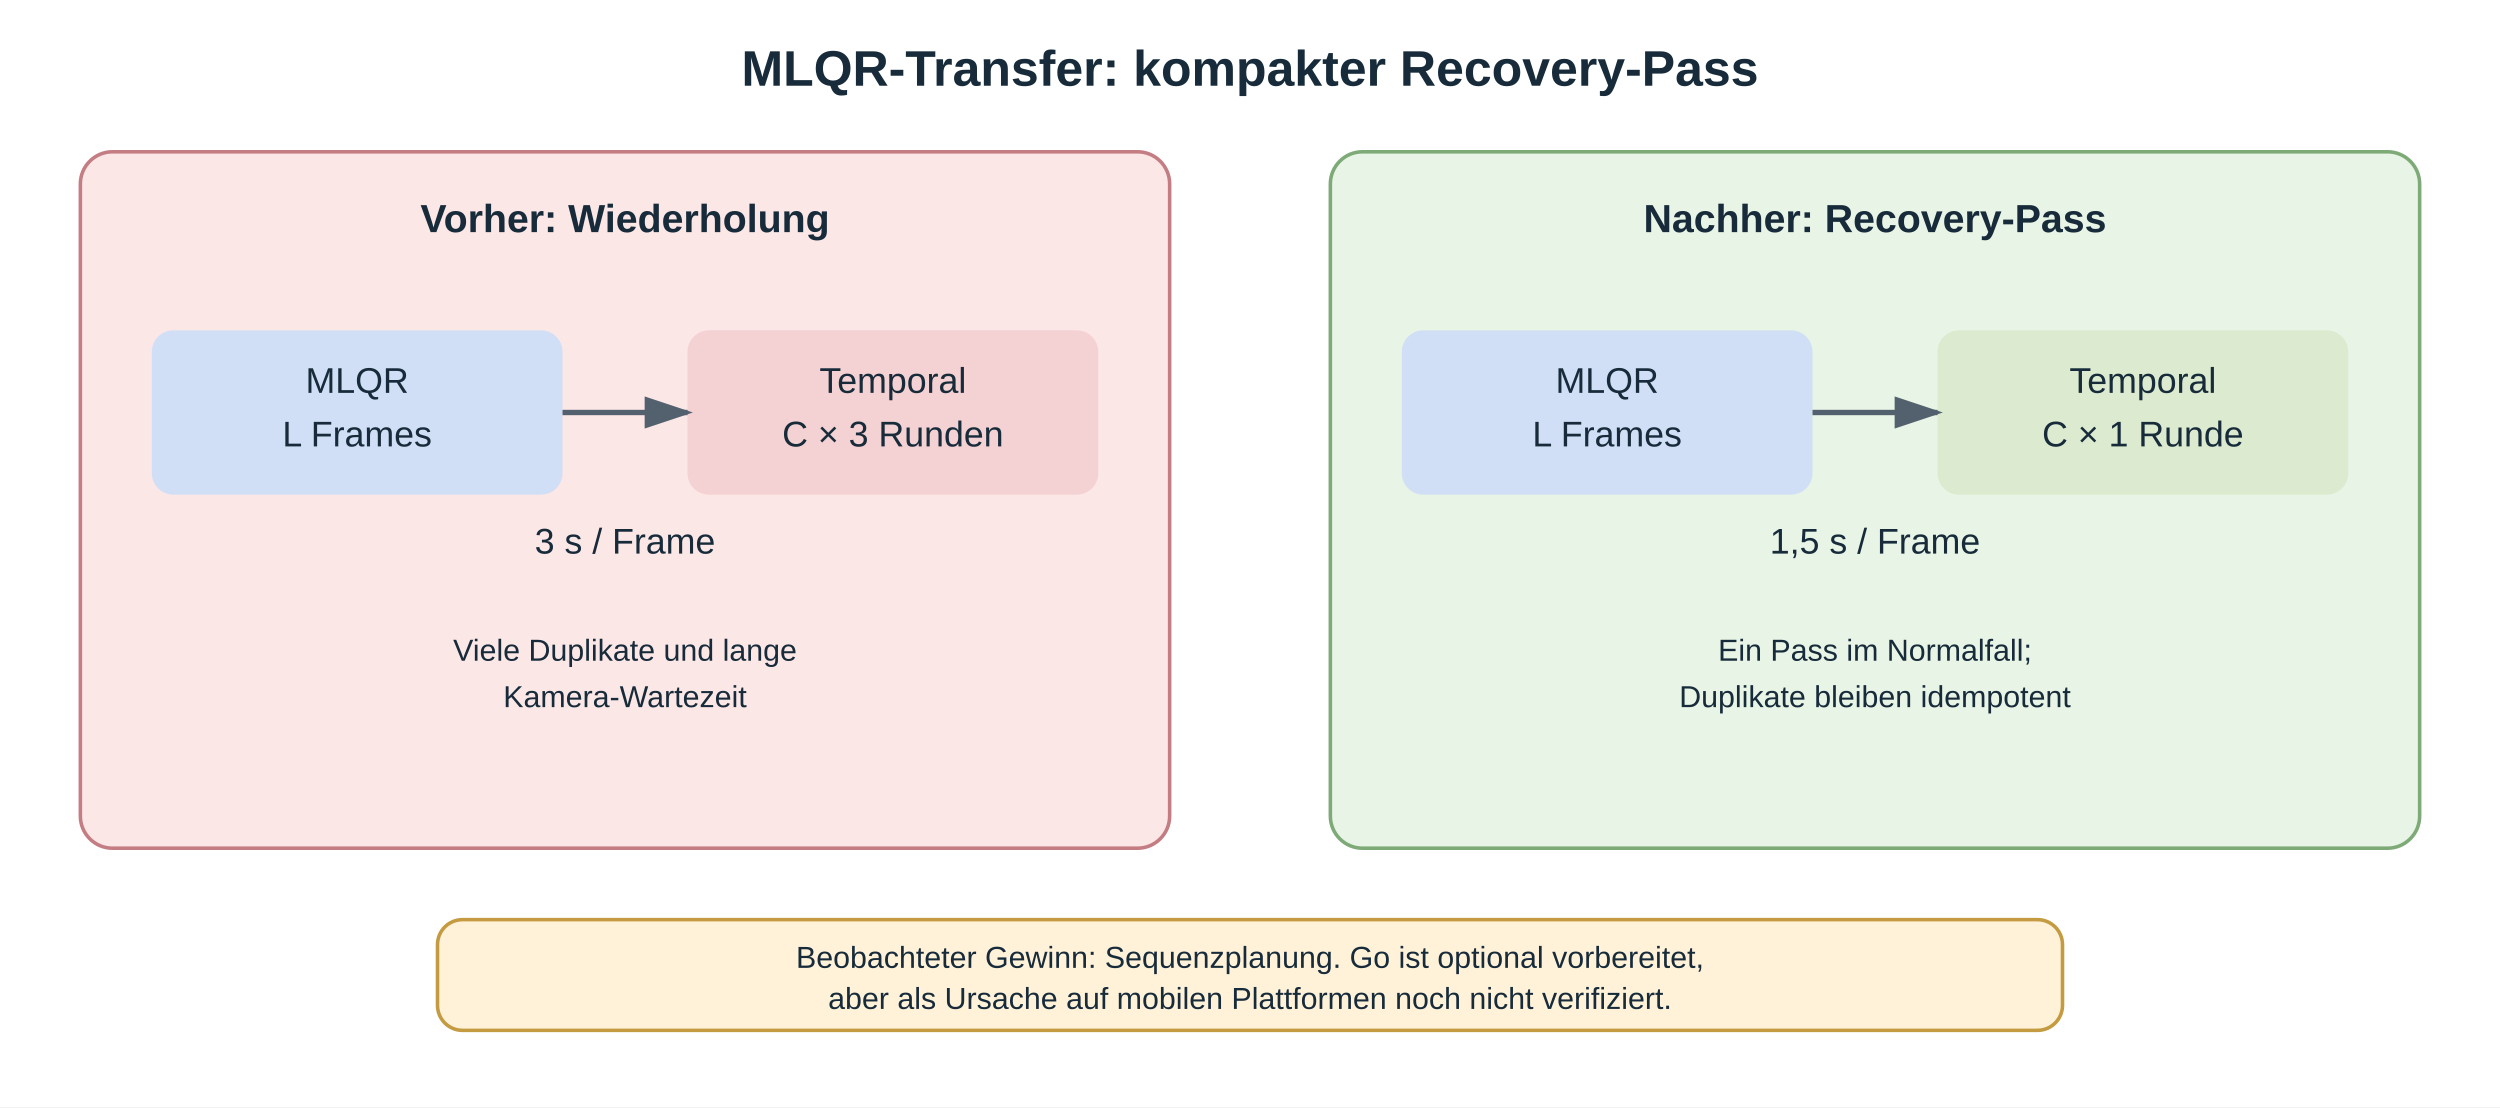
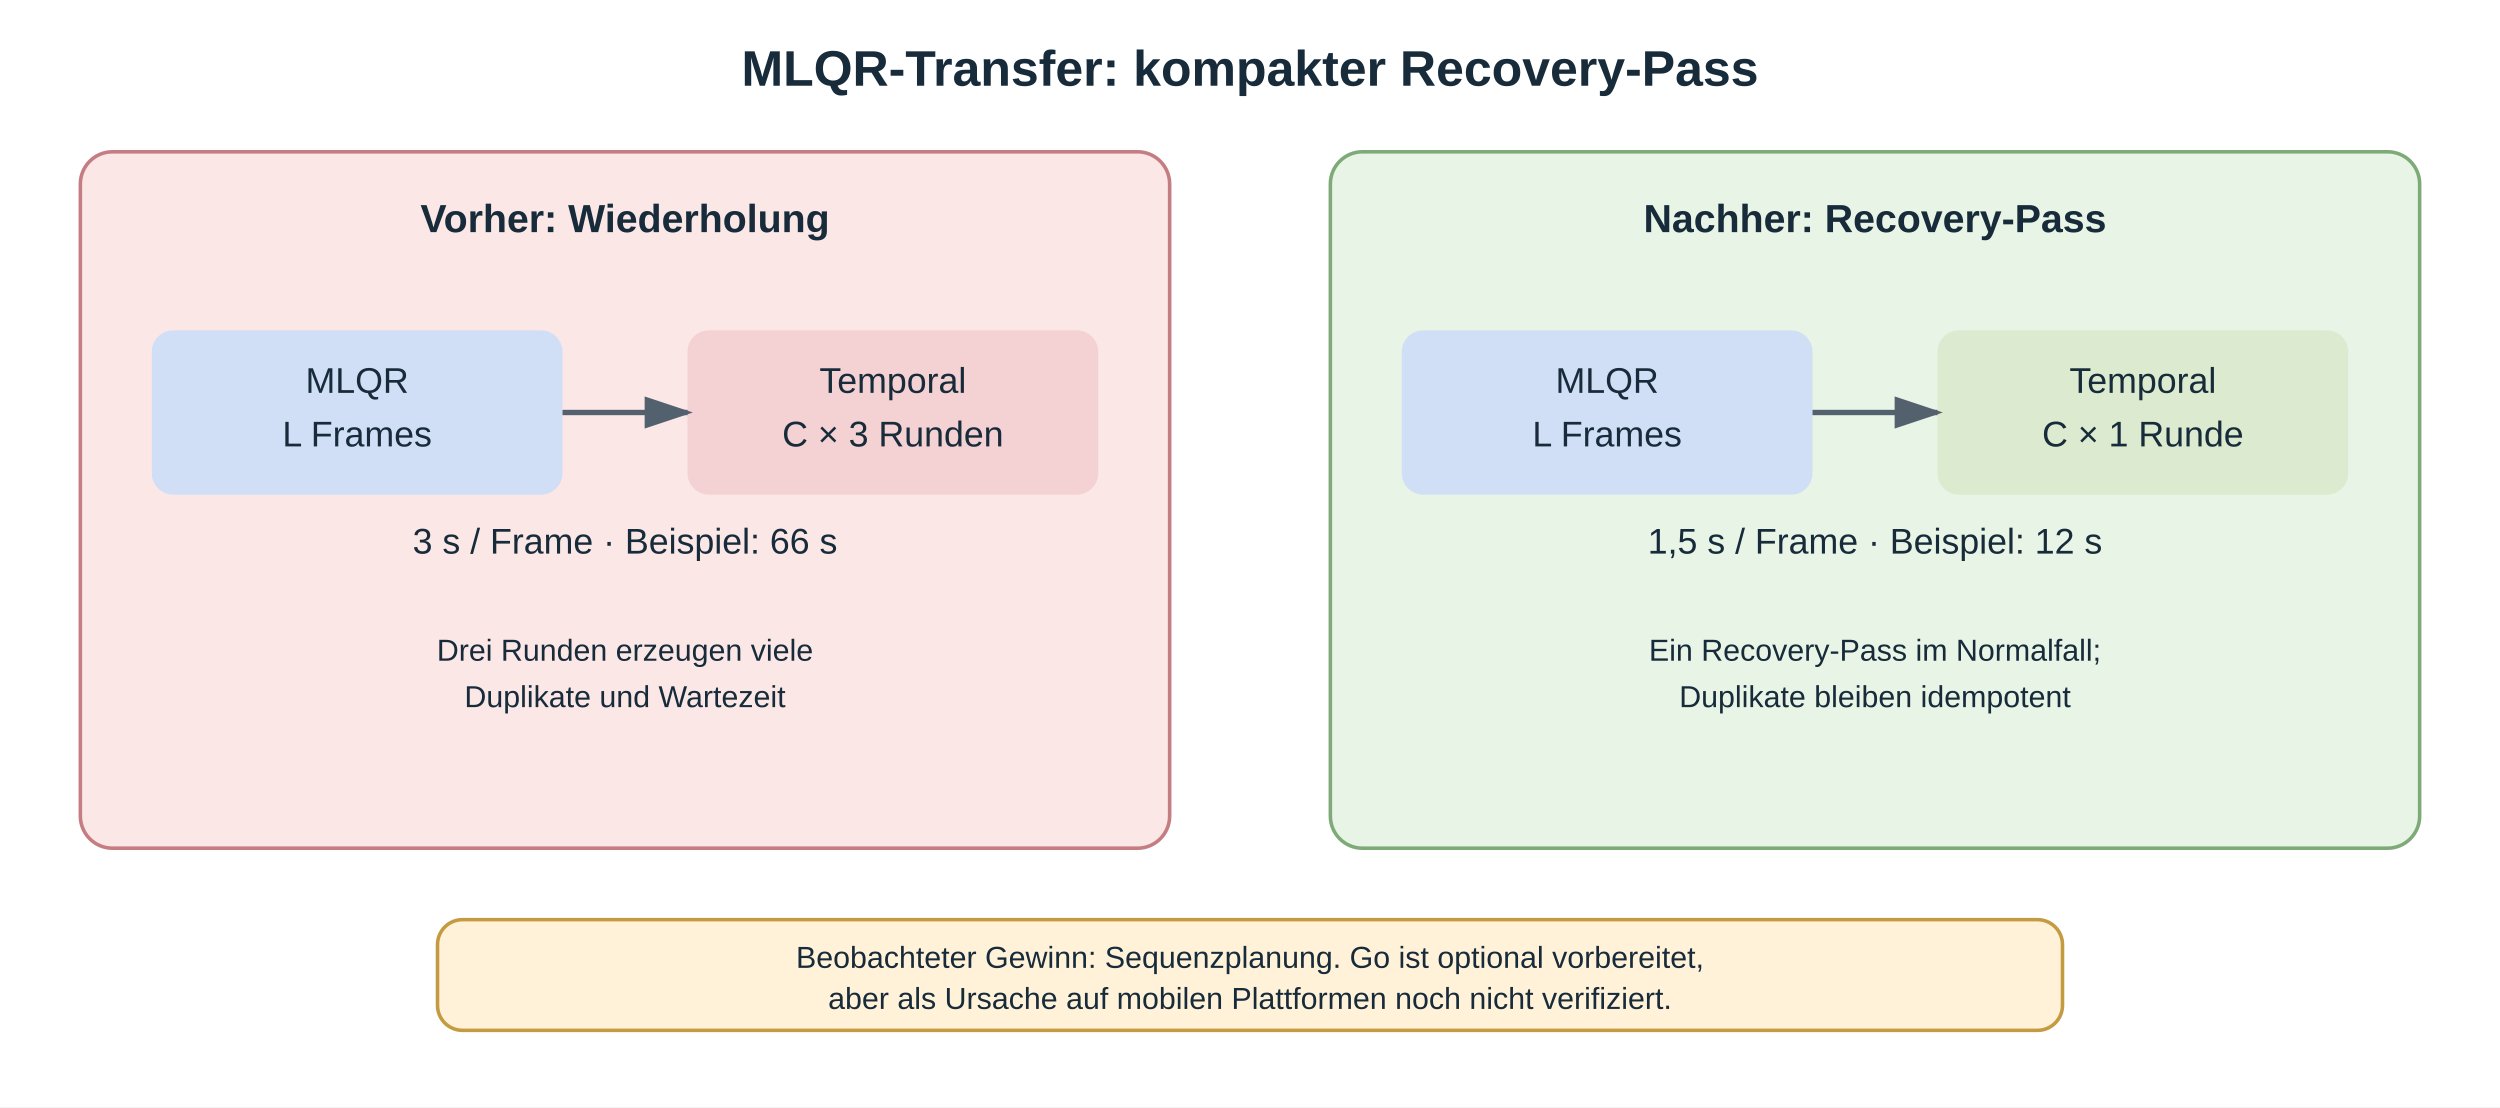
<svg xmlns="http://www.w3.org/2000/svg" width="1400" height="620" viewBox="0 0 1400 620" role="img" aria-labelledby="title desc">
  <style>
    text { font-family: -apple-system, BlinkMacSystemFont, "Helvetica Neue", Arial, sans-serif; fill: #172B3A; }
    .title { font-size: 28px; font-weight: 700; }
    .label { font-size: 22px; font-weight: 700; }
    .body { font-size: 20px; }
    .small { font-size: 17px; }
  </style>
  <rect width="1400" height="620" fill="#fff" />
  <text x="700" y="48" text-anchor="middle" class="title">MLQR-Transfer: kompakter Recovery-Pass</text>
  <rect x="45" y="85" width="610" height="390" rx="18" fill="#FCE7E7" stroke="#C47D83" stroke-width="2" />
  <rect x="745" y="85" width="610" height="390" rx="18" fill="#E8F4E5" stroke="#7EAA78" stroke-width="2" />
  <text x="350" y="130" text-anchor="middle" class="label">Vorher: Wiederholung</text>
  <text x="1050" y="130" text-anchor="middle" class="label">Nachher: Recovery-Pass</text>
  <rect x="85" y="185" width="230" height="92" rx="12" fill="#D1DFF6" />
  <text x="200" y="220" text-anchor="middle" class="body">MLQR</text>
  <text x="200" y="250" text-anchor="middle" class="body">L Frames</text>
  <rect x="385" y="185" width="230" height="92" rx="12" fill="#F4D1D2" />
  <text x="500" y="220" text-anchor="middle" class="body">Temporal</text>
  <text x="500" y="250" text-anchor="middle" class="body">C × 3 Runden</text>
  <line x1="315" y1="231" x2="385" y2="231" stroke="#52616D" stroke-width="3" marker-end="url(#arrow)" />
-   <text x="350" y="310" text-anchor="middle" class="body">3 s / Frame</text>
-   <text x="350" y="370" text-anchor="middle" class="small">Viele Duplikate und lange</text>
-   <text x="350" y="396" text-anchor="middle" class="small">Kamera-Wartezeit</text>
+   <text x="350" y="310" text-anchor="middle" class="body">3 s / Frame · Beispiel: 66 s</text>
+   <text x="350" y="370" text-anchor="middle" class="small">Drei Runden erzeugen viele</text>
+   <text x="350" y="396" text-anchor="middle" class="small">Duplikate und Wartezeit</text>
  <rect x="785" y="185" width="230" height="92" rx="12" fill="#D1DFF6" />
  <text x="900" y="220" text-anchor="middle" class="body">MLQR</text>
  <text x="900" y="250" text-anchor="middle" class="body">L Frames</text>
  <rect x="1085" y="185" width="230" height="92" rx="12" fill="#DCEBCF" />
  <text x="1200" y="220" text-anchor="middle" class="body">Temporal</text>
  <text x="1200" y="250" text-anchor="middle" class="body">C × 1 Runde</text>
  <line x1="1015" y1="231" x2="1085" y2="231" stroke="#52616D" stroke-width="3" marker-end="url(#arrow)" />
-   <text x="1050" y="310" text-anchor="middle" class="body">1,5 s / Frame</text>
-   <text x="1050" y="370" text-anchor="middle" class="small">Ein Pass im Normalfall;</text>
+   <text x="1050" y="310" text-anchor="middle" class="body">1,5 s / Frame · Beispiel: 12 s</text>
+   <text x="1050" y="370" text-anchor="middle" class="small">Ein Recovery-Pass im Normalfall;</text>
  <text x="1050" y="396" text-anchor="middle" class="small">Duplikate bleiben idempotent</text>
  <rect x="245" y="515" width="910" height="62" rx="14" fill="#FFF2D9" stroke="#C59B42" stroke-width="2" />
  <text x="700" y="542" text-anchor="middle" class="small">Beobachteter Gewinn: Sequenzplanung. Go ist optional vorbereitet,</text>
  <text x="700" y="565" text-anchor="middle" class="small">aber als Ursache auf mobilen Plattformen noch nicht verifiziert.</text>
  <defs>
    <marker id="arrow" markerWidth="10" markerHeight="10" refX="8" refY="3" orient="auto">
      <path d="M0,0 L0,6 L9,3 z" fill="#52616D" />
    </marker>
  </defs>
</svg>
